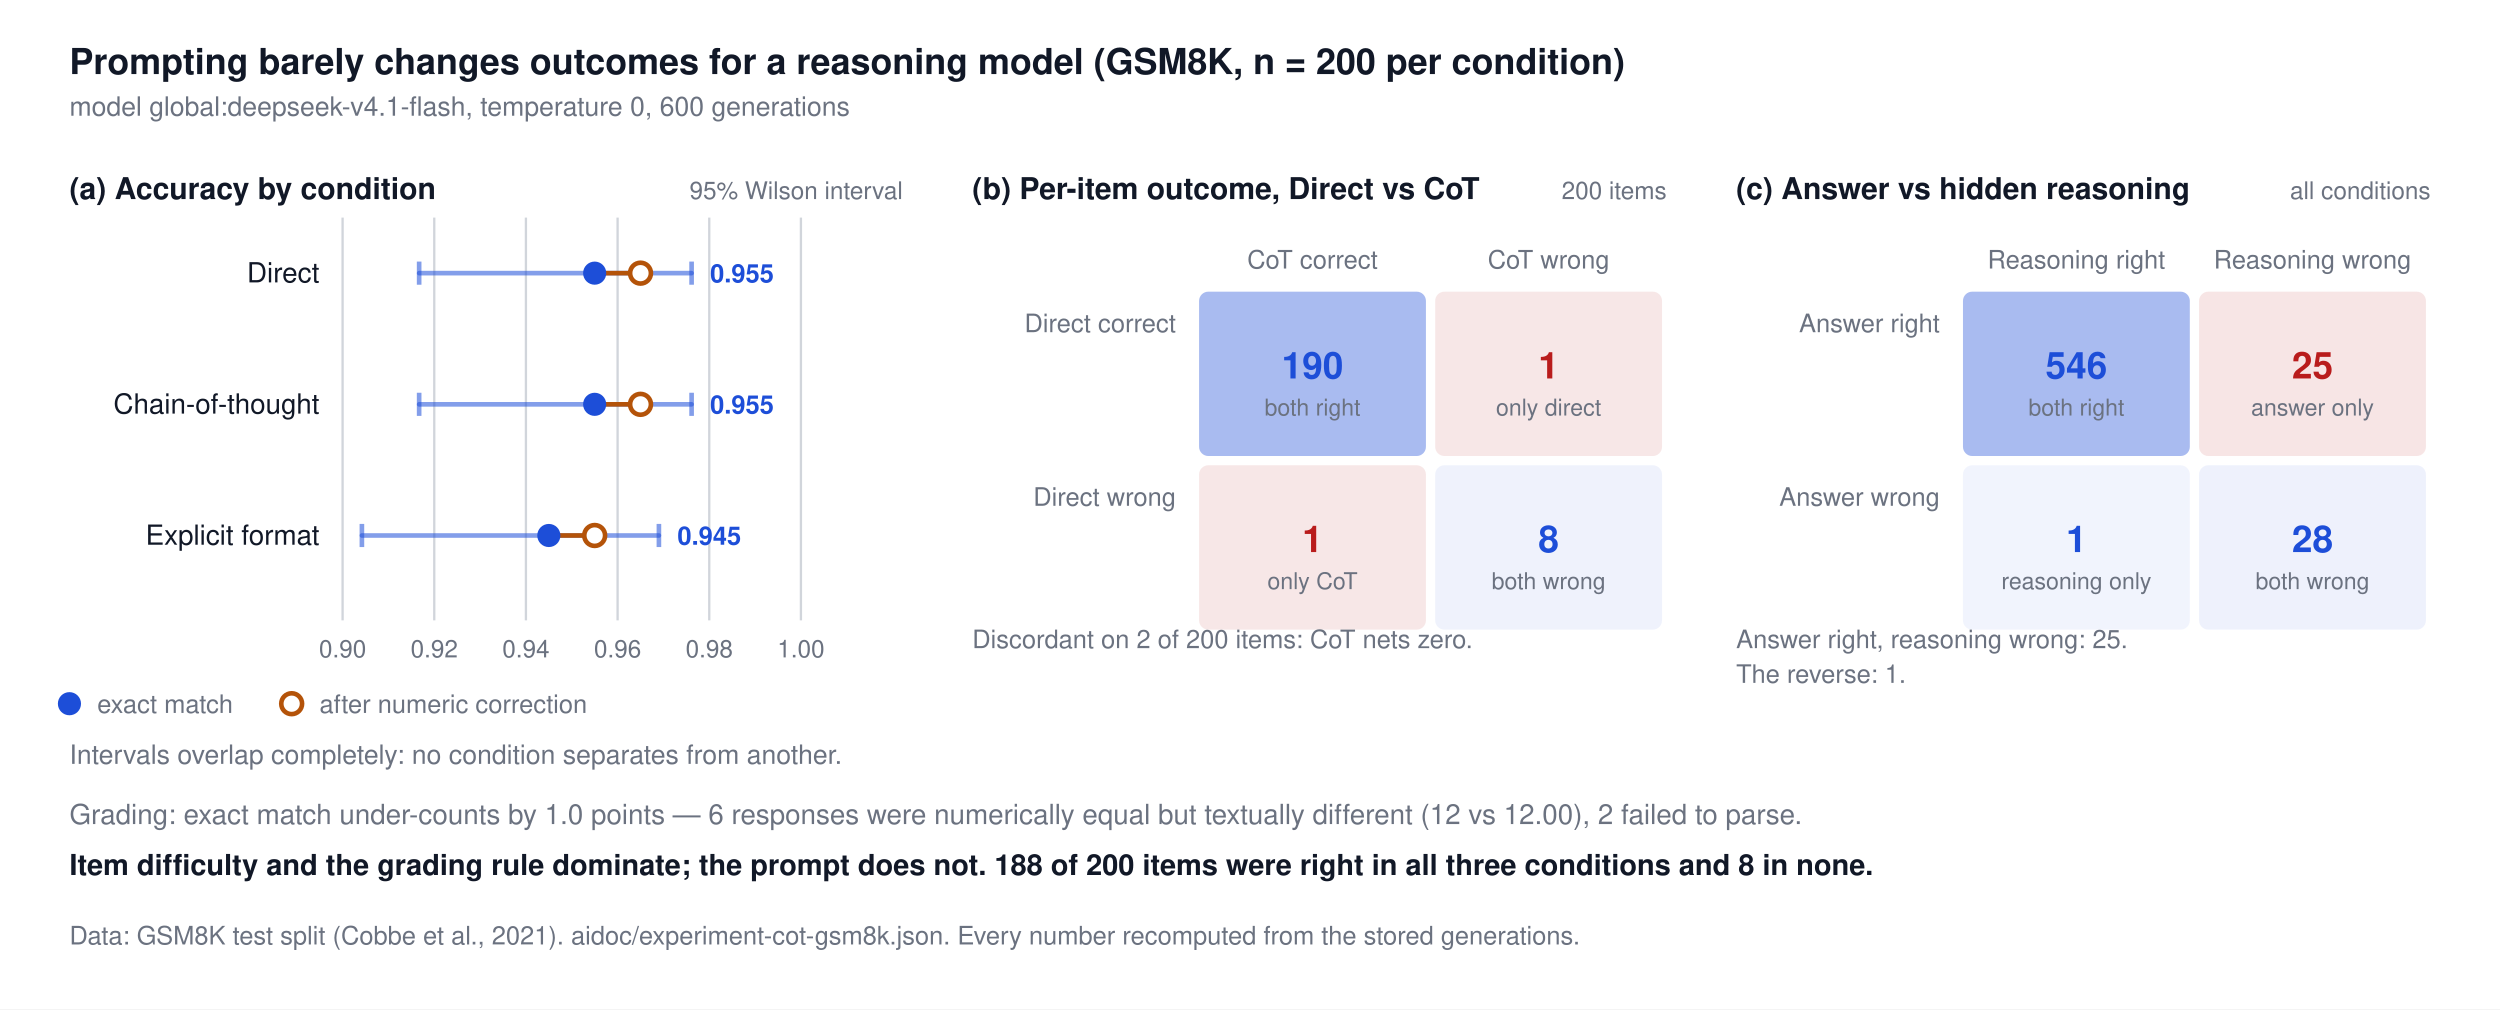
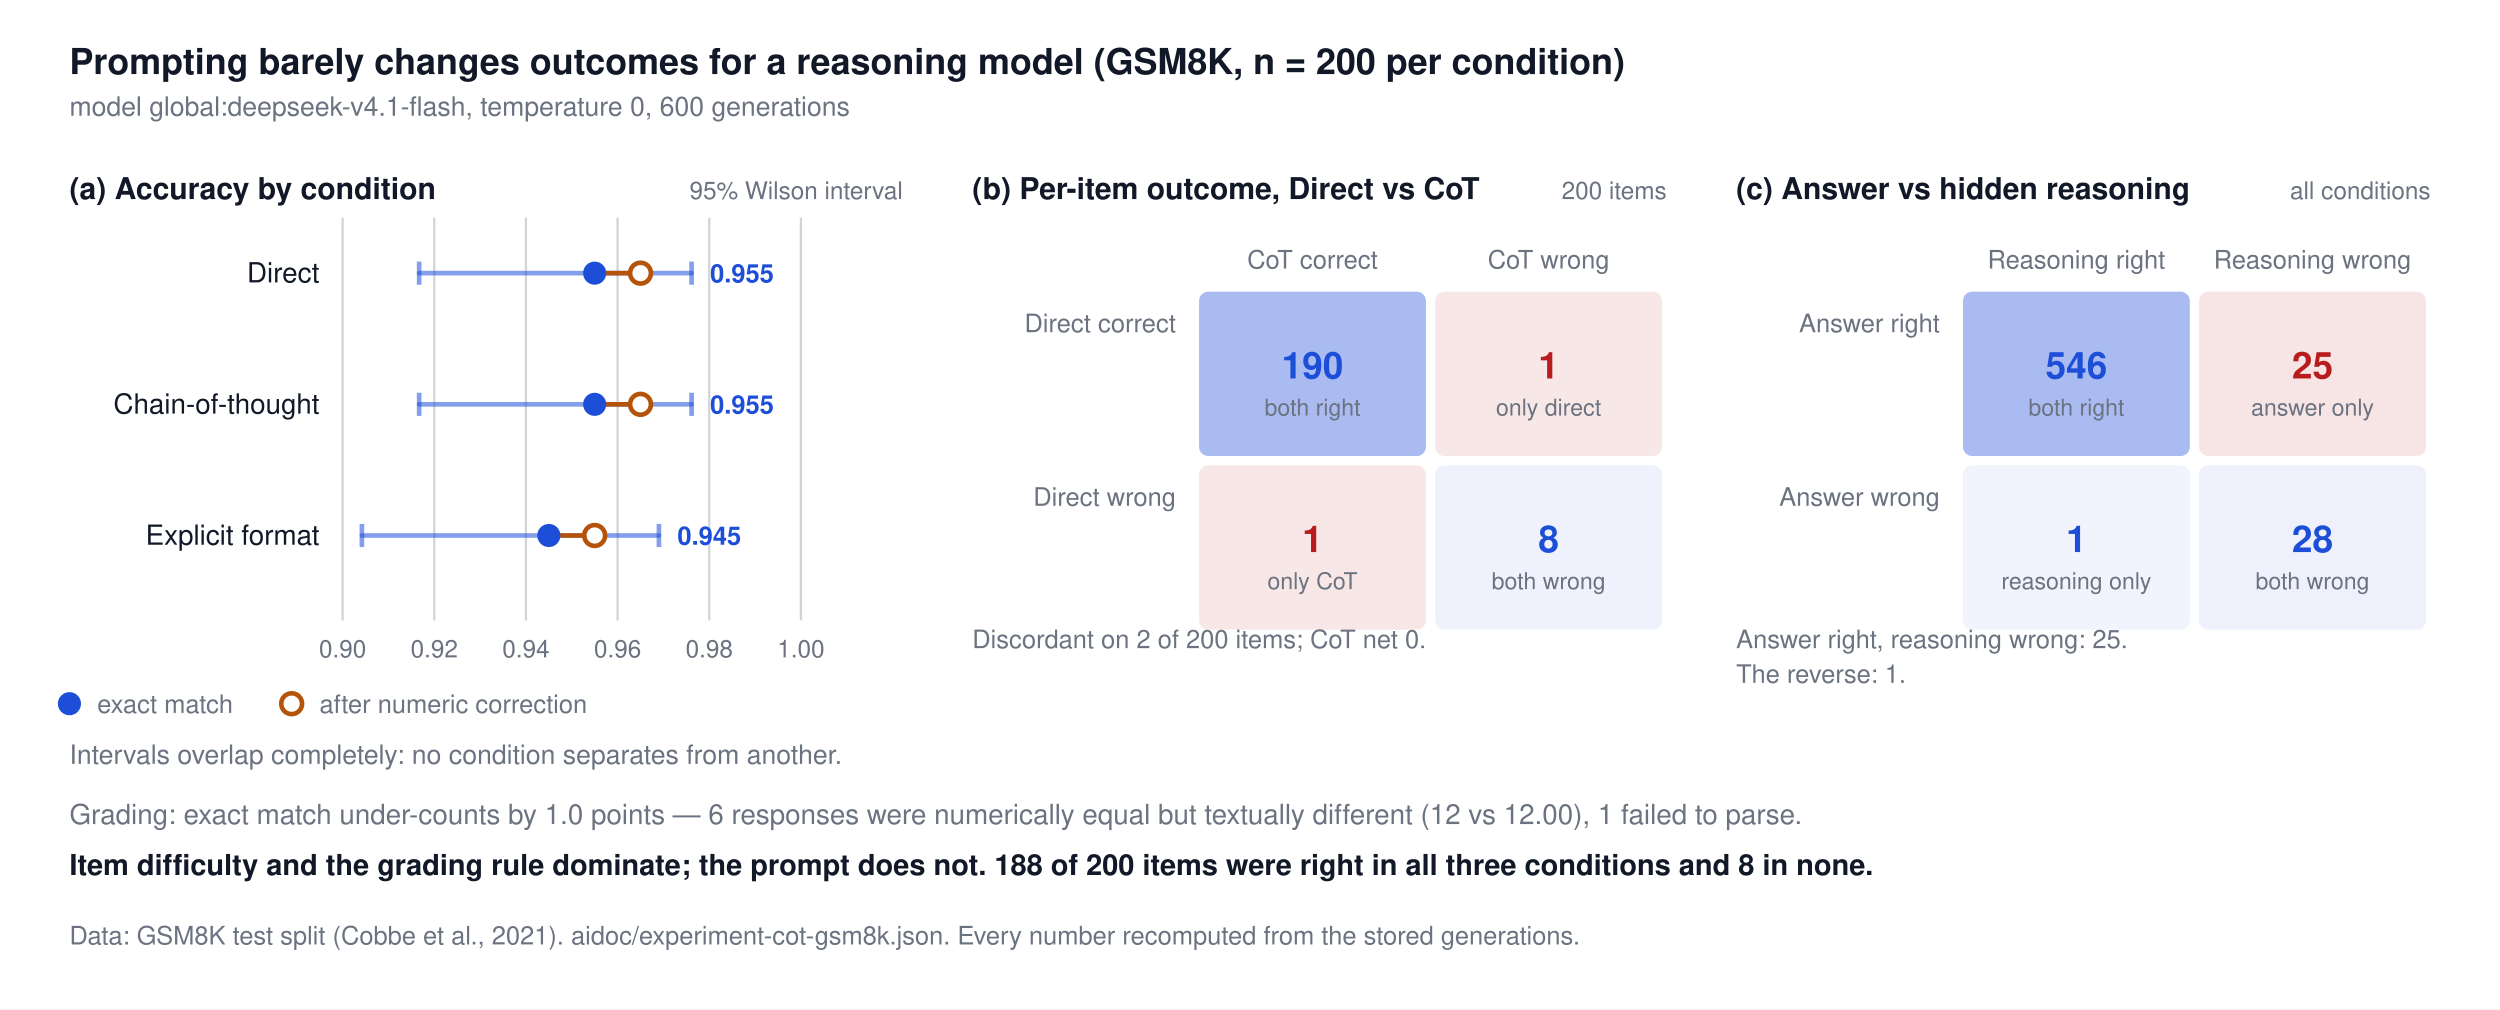
<svg xmlns="http://www.w3.org/2000/svg" width="1080" height="436" viewBox="0 0 1080 436">
  <rect width="1080" height="436" fill="#ffffff" />
  <text x="30" y="32" font-family="Helvetica Neue, Helvetica, Arial, sans-serif" font-size="15.5" font-weight="700" text-anchor="start" fill="#111827">Prompting barely changes outcomes for a reasoning model (GSM8K, n = 200 per condition)</text>
  <text x="30" y="50" font-family="Helvetica Neue, Helvetica, Arial, sans-serif" font-size="11.5" font-weight="500" text-anchor="start" fill="#6b7280">model global:deepseek-v4.1-flash, temperature 0, 600 generations</text>
  <text x="30" y="86" font-family="Helvetica Neue, Helvetica, Arial, sans-serif" font-size="13" font-weight="700" text-anchor="start" fill="#111827">(a) Accuracy by condition</text>
  <text x="390" y="86" font-family="Helvetica Neue, Helvetica, Arial, sans-serif" font-size="10.5" font-weight="500" text-anchor="end" fill="#6b7280">95% Wilson interval</text>
  <path d="M 148 94 L 148 268" stroke="#d1d5db" stroke-width="1" />
  <text x="148" y="284" font-family="Helvetica Neue, Helvetica, Arial, sans-serif" font-size="10.5" font-weight="500" text-anchor="middle" fill="#6b7280">0.90</text>
  <path d="M 187.6 94 L 187.6 268" stroke="#d1d5db" stroke-width="1" />
  <text x="187.6" y="284" font-family="Helvetica Neue, Helvetica, Arial, sans-serif" font-size="10.5" font-weight="500" text-anchor="middle" fill="#6b7280">0.92</text>
  <path d="M 227.2 94 L 227.2 268" stroke="#d1d5db" stroke-width="1" />
  <text x="227.2" y="284" font-family="Helvetica Neue, Helvetica, Arial, sans-serif" font-size="10.5" font-weight="500" text-anchor="middle" fill="#6b7280">0.94</text>
  <path d="M 266.8 94 L 266.8 268" stroke="#d1d5db" stroke-width="1" />
  <text x="266.8" y="284" font-family="Helvetica Neue, Helvetica, Arial, sans-serif" font-size="10.5" font-weight="500" text-anchor="middle" fill="#6b7280">0.96</text>
  <path d="M 306.4 94 L 306.4 268" stroke="#d1d5db" stroke-width="1" />
  <text x="306.4" y="284" font-family="Helvetica Neue, Helvetica, Arial, sans-serif" font-size="10.5" font-weight="500" text-anchor="middle" fill="#6b7280">0.98</text>
  <path d="M 346 94 L 346 268" stroke="#d1d5db" stroke-width="1" />
  <text x="346" y="284" font-family="Helvetica Neue, Helvetica, Arial, sans-serif" font-size="10.5" font-weight="500" text-anchor="middle" fill="#6b7280">1.00</text>
  <text x="138" y="122" font-family="Helvetica Neue, Helvetica, Arial, sans-serif" font-size="12" font-weight="500" text-anchor="end" fill="#111827">Direct</text>
  <path d="M 181.071 118 L 298.773 118" stroke="#1d4ed8" stroke-width="2" stroke-linecap="round" opacity="0.55" />
  <path d="M 181.071 113 L 181.071 123" stroke="#1d4ed8" stroke-width="2" opacity="0.55" />
  <path d="M 298.773 113 L 298.773 123" stroke="#1d4ed8" stroke-width="2" opacity="0.55" />
  <path d="M 256.9 118 L 276.7 118" stroke="#b45309" stroke-width="2" />
  <circle cx="256.9" cy="118" r="5" fill="#1d4ed8" />
  <circle cx="276.7" cy="118" r="4.5" fill="#ffffff" stroke="#b45309" stroke-width="2" />
  <text x="306.773" y="122" font-family="Helvetica Neue, Helvetica, Arial, sans-serif" font-size="11" font-weight="700" text-anchor="start" fill="#1d4ed8">0.955</text>
  <text x="138" y="178.667" font-family="Helvetica Neue, Helvetica, Arial, sans-serif" font-size="12" font-weight="500" text-anchor="end" fill="#111827">Chain-of-thought</text>
  <path d="M 181.071 174.667 L 298.773 174.667" stroke="#1d4ed8" stroke-width="2" stroke-linecap="round" opacity="0.55" />
  <path d="M 181.071 169.667 L 181.071 179.667" stroke="#1d4ed8" stroke-width="2" opacity="0.55" />
  <path d="M 298.773 169.667 L 298.773 179.667" stroke="#1d4ed8" stroke-width="2" opacity="0.55" />
  <path d="M 256.9 174.667 L 276.7 174.667" stroke="#b45309" stroke-width="2" />
  <circle cx="256.9" cy="174.667" r="5" fill="#1d4ed8" />
  <circle cx="276.7" cy="174.667" r="4.5" fill="#ffffff" stroke="#b45309" stroke-width="2" />
  <text x="306.773" y="178.667" font-family="Helvetica Neue, Helvetica, Arial, sans-serif" font-size="11" font-weight="700" text-anchor="start" fill="#1d4ed8">0.955</text>
  <text x="138" y="235.333" font-family="Helvetica Neue, Helvetica, Arial, sans-serif" font-size="12" font-weight="500" text-anchor="end" fill="#111827">Explicit format</text>
  <path d="M 156.34 231.333 L 284.65 231.333" stroke="#1d4ed8" stroke-width="2" stroke-linecap="round" opacity="0.55" />
  <path d="M 156.34 226.333 L 156.34 236.333" stroke="#1d4ed8" stroke-width="2" opacity="0.55" />
  <path d="M 284.65 226.333 L 284.65 236.333" stroke="#1d4ed8" stroke-width="2" opacity="0.55" />
  <path d="M 237.1 231.333 L 256.9 231.333" stroke="#b45309" stroke-width="2" />
  <circle cx="237.1" cy="231.333" r="5" fill="#1d4ed8" />
  <circle cx="256.9" cy="231.333" r="4.5" fill="#ffffff" stroke="#b45309" stroke-width="2" />
  <text x="292.65" y="235.333" font-family="Helvetica Neue, Helvetica, Arial, sans-serif" font-size="11" font-weight="700" text-anchor="start" fill="#1d4ed8">0.945</text>
  <circle cx="30" cy="304" r="5" fill="#1d4ed8" />
  <text x="42" y="308" font-family="Helvetica Neue, Helvetica, Arial, sans-serif" font-size="11" font-weight="500" text-anchor="start" fill="#6b7280">exact match</text>
  <circle cx="126" cy="304" r="4.5" fill="#ffffff" stroke="#b45309" stroke-width="2" />
  <text x="138" y="308" font-family="Helvetica Neue, Helvetica, Arial, sans-serif" font-size="11" font-weight="500" text-anchor="start" fill="#6b7280">after numeric correction</text>
  <text x="30" y="330" font-family="Helvetica Neue, Helvetica, Arial, sans-serif" font-size="11.5" font-weight="500" text-anchor="start" fill="#6b7280">Intervals overlap completely: no condition separates from another.</text>
  <text x="420" y="86" font-family="Helvetica Neue, Helvetica, Arial, sans-serif" font-size="13" font-weight="700" text-anchor="start" fill="#111827">(b) Per-item outcome, Direct vs CoT</text>
  <text x="720" y="86" font-family="Helvetica Neue, Helvetica, Arial, sans-serif" font-size="10.5" font-weight="500" text-anchor="end" fill="#6b7280">200 items</text>
  <text x="567" y="116" font-family="Helvetica Neue, Helvetica, Arial, sans-serif" font-size="11" font-weight="500" text-anchor="middle" fill="#6b7280">CoT correct</text>
  <text x="669" y="116" font-family="Helvetica Neue, Helvetica, Arial, sans-serif" font-size="11" font-weight="500" text-anchor="middle" fill="#6b7280">CoT wrong</text>
  <text x="508" y="143.5" font-family="Helvetica Neue, Helvetica, Arial, sans-serif" font-size="11" font-weight="500" text-anchor="end" fill="#6b7280">Direct correct</text>
  <text x="508" y="218.5" font-family="Helvetica Neue, Helvetica, Arial, sans-serif" font-size="11" font-weight="500" text-anchor="end" fill="#6b7280">Direct wrong</text>
  <rect x="518" y="126" width="98" height="71" rx="4" fill="rgba(29,78,216,0.38)" />
  <text x="567" y="163.5" font-family="Helvetica Neue, Helvetica, Arial, sans-serif" font-size="16" font-weight="700" text-anchor="middle" fill="#1d4ed8">190</text>
  <text x="567" y="179.5" font-family="Helvetica Neue, Helvetica, Arial, sans-serif" font-size="10" font-weight="500" text-anchor="middle" fill="#6b7280">both right</text>
  <rect x="620" y="126" width="98" height="71" rx="4" fill="rgba(185,28,28,0.102)" />
  <text x="669" y="163.5" font-family="Helvetica Neue, Helvetica, Arial, sans-serif" font-size="16" font-weight="700" text-anchor="middle" fill="#b91c1c">1</text>
  <text x="669" y="179.5" font-family="Helvetica Neue, Helvetica, Arial, sans-serif" font-size="10" font-weight="500" text-anchor="middle" fill="#6b7280">only direct</text>
  <rect x="518" y="201" width="98" height="71" rx="4" fill="rgba(185,28,28,0.102)" />
  <text x="567" y="238.5" font-family="Helvetica Neue, Helvetica, Arial, sans-serif" font-size="16" font-weight="700" text-anchor="middle" fill="#b91c1c">1</text>
  <text x="567" y="254.5" font-family="Helvetica Neue, Helvetica, Arial, sans-serif" font-size="10" font-weight="500" text-anchor="middle" fill="#6b7280">only CoT</text>
  <rect x="620" y="201" width="98" height="71" rx="4" fill="rgba(29,78,216,0.073)" />
  <text x="669" y="238.5" font-family="Helvetica Neue, Helvetica, Arial, sans-serif" font-size="16" font-weight="700" text-anchor="middle" fill="#1d4ed8">8</text>
  <text x="669" y="254.5" font-family="Helvetica Neue, Helvetica, Arial, sans-serif" font-size="10" font-weight="500" text-anchor="middle" fill="#6b7280">both wrong</text>
-   <text x="420" y="280" font-family="Helvetica Neue, Helvetica, Arial, sans-serif" font-size="11" font-weight="500" text-anchor="start" fill="#6b7280">Discordant on 2 of 200 items: CoT nets zero.</text>
+   <text x="420" y="280" font-family="Helvetica Neue, Helvetica, Arial, sans-serif" font-size="11" font-weight="500" text-anchor="start" fill="#6b7280">Discordant on 2 of 200 items; CoT net 0.</text>
  <text x="750" y="86" font-family="Helvetica Neue, Helvetica, Arial, sans-serif" font-size="13" font-weight="700" text-anchor="start" fill="#111827">(c) Answer vs hidden reasoning</text>
  <text x="1050" y="86" font-family="Helvetica Neue, Helvetica, Arial, sans-serif" font-size="10.5" font-weight="500" text-anchor="end" fill="#6b7280">all conditions</text>
  <text x="897" y="116" font-family="Helvetica Neue, Helvetica, Arial, sans-serif" font-size="11" font-weight="500" text-anchor="middle" fill="#6b7280">Reasoning right</text>
  <text x="999" y="116" font-family="Helvetica Neue, Helvetica, Arial, sans-serif" font-size="11" font-weight="500" text-anchor="middle" fill="#6b7280">Reasoning wrong</text>
  <text x="838" y="143.5" font-family="Helvetica Neue, Helvetica, Arial, sans-serif" font-size="11" font-weight="500" text-anchor="end" fill="#6b7280">Answer right</text>
  <text x="838" y="218.5" font-family="Helvetica Neue, Helvetica, Arial, sans-serif" font-size="11" font-weight="500" text-anchor="end" fill="#6b7280">Answer wrong</text>
  <rect x="848" y="126" width="98" height="71" rx="4" fill="rgba(29,78,216,0.38)" />
  <text x="897" y="163.5" font-family="Helvetica Neue, Helvetica, Arial, sans-serif" font-size="16" font-weight="700" text-anchor="middle" fill="#1d4ed8">546</text>
  <text x="897" y="179.5" font-family="Helvetica Neue, Helvetica, Arial, sans-serif" font-size="10" font-weight="500" text-anchor="middle" fill="#6b7280">both right</text>
  <rect x="950" y="126" width="98" height="71" rx="4" fill="rgba(185,28,28,0.116)" />
  <text x="999" y="163.5" font-family="Helvetica Neue, Helvetica, Arial, sans-serif" font-size="16" font-weight="700" text-anchor="middle" fill="#b91c1c">25</text>
  <text x="999" y="179.5" font-family="Helvetica Neue, Helvetica, Arial, sans-serif" font-size="10" font-weight="500" text-anchor="middle" fill="#6b7280">answer only</text>
  <rect x="848" y="201" width="98" height="71" rx="4" fill="rgba(29,78,216,0.061)" />
  <text x="897" y="238.5" font-family="Helvetica Neue, Helvetica, Arial, sans-serif" font-size="16" font-weight="700" text-anchor="middle" fill="#1d4ed8">1</text>
  <text x="897" y="254.5" font-family="Helvetica Neue, Helvetica, Arial, sans-serif" font-size="10" font-weight="500" text-anchor="middle" fill="#6b7280">reasoning only</text>
  <rect x="950" y="201" width="98" height="71" rx="4" fill="rgba(29,78,216,0.076)" />
  <text x="999" y="238.5" font-family="Helvetica Neue, Helvetica, Arial, sans-serif" font-size="16" font-weight="700" text-anchor="middle" fill="#1d4ed8">28</text>
  <text x="999" y="254.5" font-family="Helvetica Neue, Helvetica, Arial, sans-serif" font-size="10" font-weight="500" text-anchor="middle" fill="#6b7280">both wrong</text>
  <text x="750" y="280" font-family="Helvetica Neue, Helvetica, Arial, sans-serif" font-size="11" font-weight="500" text-anchor="start" fill="#6b7280">Answer right, reasoning wrong: 25.</text>
  <text x="750" y="295" font-family="Helvetica Neue, Helvetica, Arial, sans-serif" font-size="11" font-weight="500" text-anchor="start" fill="#6b7280">The reverse: 1.</text>
-   <text x="30" y="356" font-family="Helvetica Neue, Helvetica, Arial, sans-serif" font-size="12" font-weight="500" text-anchor="start" fill="#6b7280">Grading: exact match under-counts by 1.0 points — 6 responses were numerically equal but textually different (12 vs 12.00), 2 failed to parse.</text>
+   <text x="30" y="356" font-family="Helvetica Neue, Helvetica, Arial, sans-serif" font-size="12" font-weight="500" text-anchor="start" fill="#6b7280">Grading: exact match under-counts by 1.0 points — 6 responses were numerically equal but textually different (12 vs 12.00), 1 failed to parse.</text>
  <text x="30" y="378" font-family="Helvetica Neue, Helvetica, Arial, sans-serif" font-size="12.5" font-weight="700" text-anchor="start" fill="#111827">Item difficulty and the grading rule dominate; the prompt does not. 188 of 200 items were right in all three conditions and 8 in none.</text>
  <text x="30" y="408" font-family="Helvetica Neue, Helvetica, Arial, sans-serif" font-size="11" font-weight="500" text-anchor="start" fill="#6b7280">Data: GSM8K test split (Cobbe et al., 2021). aidoc/experiment-cot-gsm8k.json. Every number recomputed from the stored generations.</text>
</svg>
